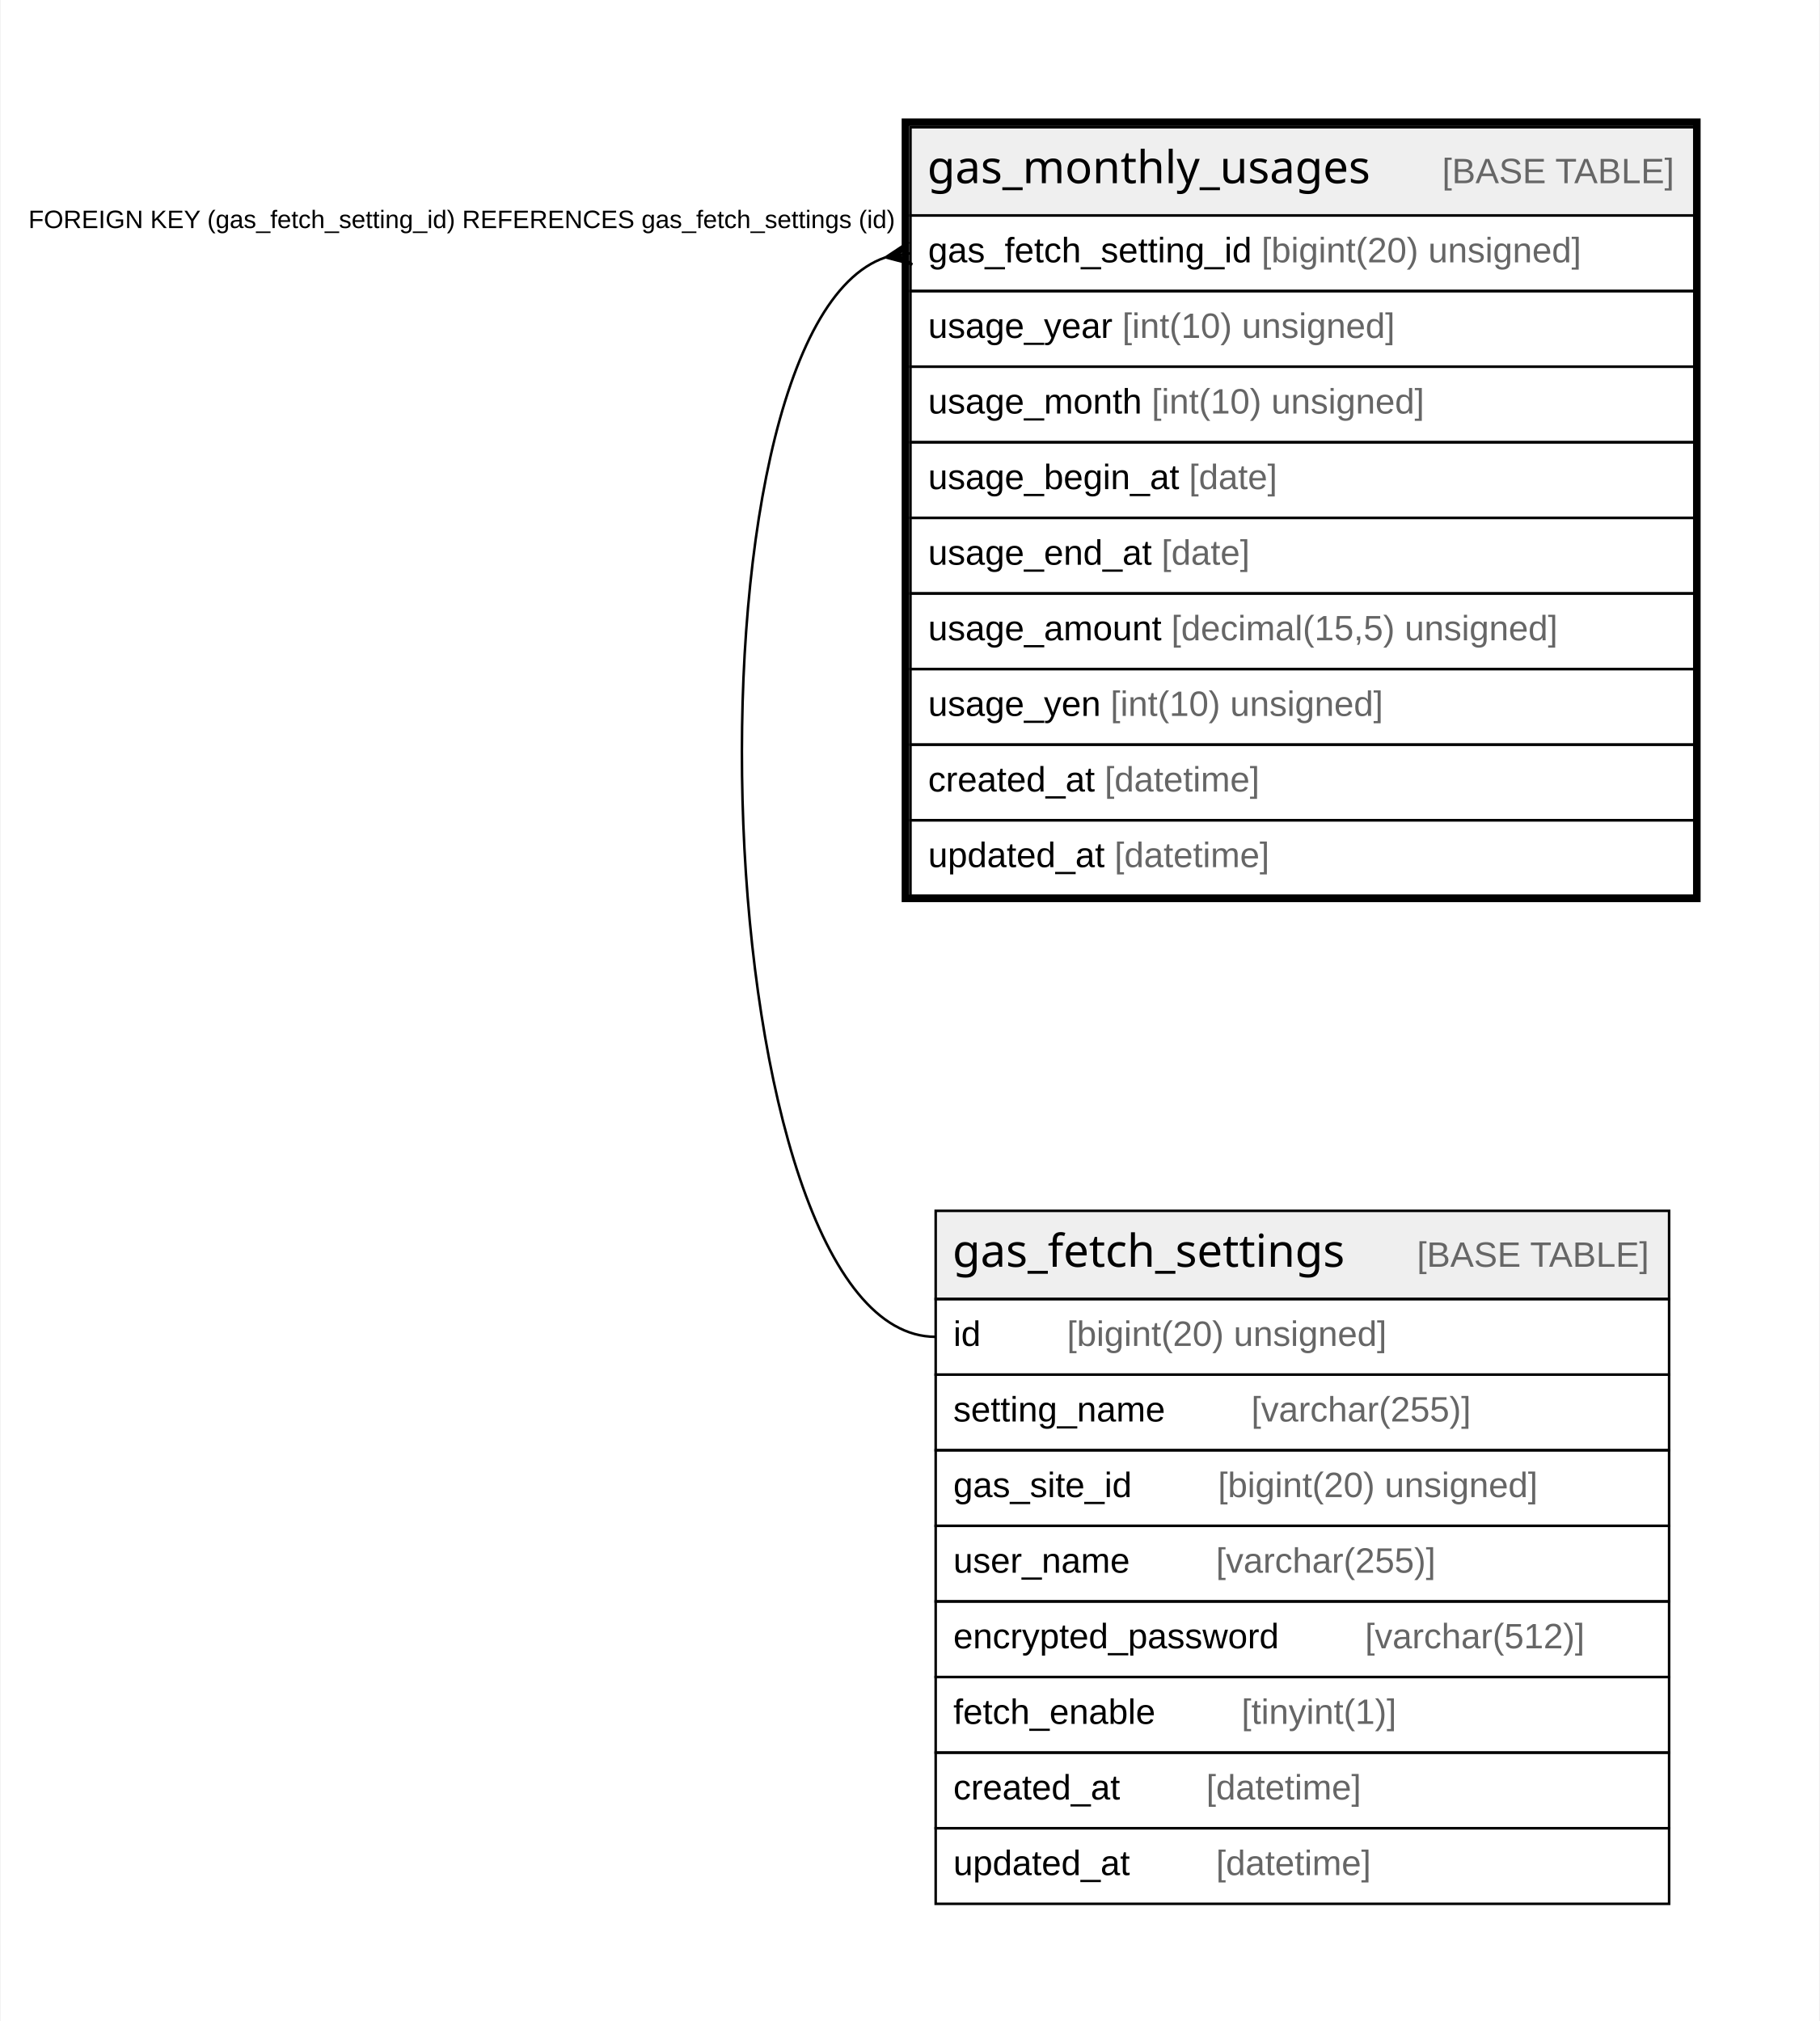
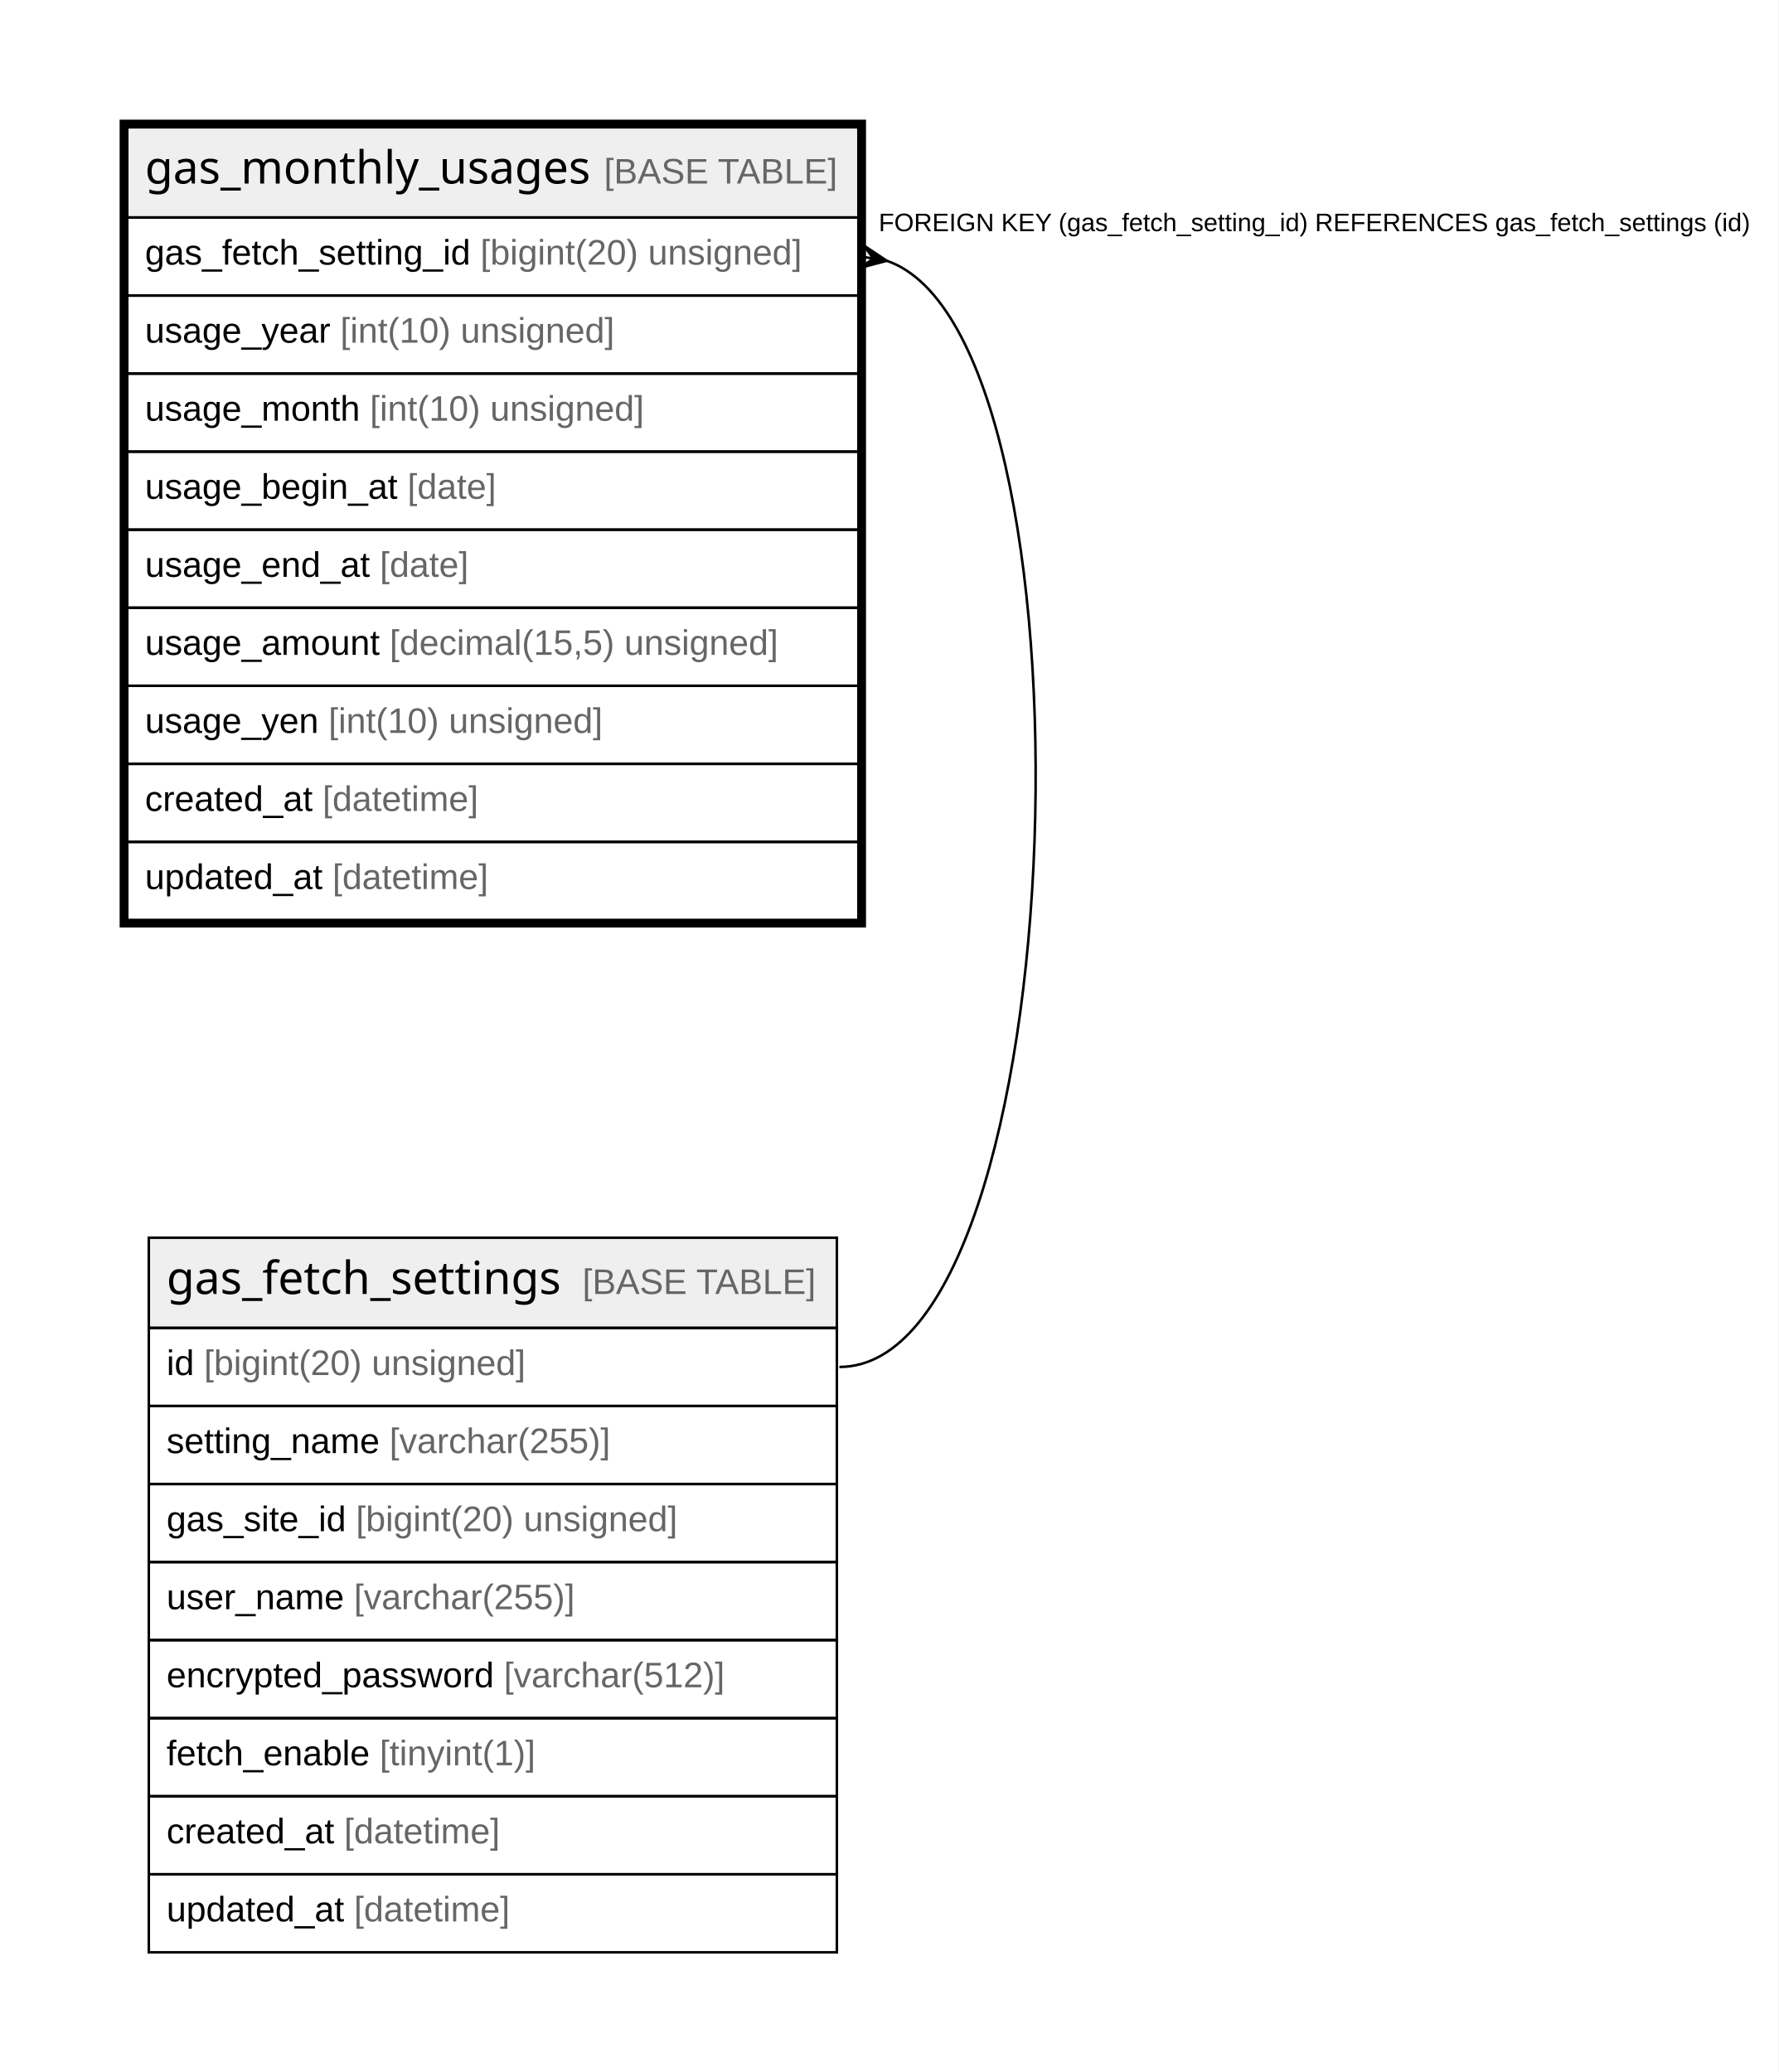
- <svg xmlns="http://www.w3.org/2000/svg" width="722pt" height="802pt" viewBox="0.00 0.00 721.50 802.00">
-   <g id="graph0" class="graph" transform="scale(1 1) rotate(0) translate(4 798)">
-     <polygon fill="#ffffff" stroke="transparent" points="-4,4 -4,-798 717.5,-798 717.5,4 -4,4" />
+ <svg xmlns="http://www.w3.org/2000/svg" width="702pt" height="818pt" viewBox="0.00 0.00 701.70 817.60">
+   <g id="graph0" class="graph" transform="scale(1 1) rotate(0) translate(4 813.6)">
+     <polygon fill="white" stroke="none" points="-4,4 -4,-813.6 697.7,-813.6 697.7,4 -4,4" />
    <g id="node1" class="node">
-       <polygon fill="#efefef" stroke="transparent" points="357,-712.5 357,-747.5 668,-747.5 668,-712.5 357,-712.5" />
-       <polygon fill="none" stroke="#000000" points="357,-712.5 357,-747.5 668,-747.5 668,-712.5 357,-712.5" />
-       <text text-anchor="start" x="363.688" y="-725.3" font-family="Arial Bold" font-size="18.00" fill="#000000">gas_monthly_usages</text>
-       <text text-anchor="start" x="533.744" y="-725.3" font-family="Arial" font-size="14.00" fill="#000000">    </text>
-       <text text-anchor="start" x="567.949" y="-725.3" font-family="Arial" font-size="14.00" fill="#666666">[BASE TABLE]</text>
-       <polygon fill="none" stroke="#000000" points="357,-682.5 357,-712.5 668,-712.5 668,-682.5 357,-682.5" />
-       <text text-anchor="start" x="364" y="-693.9" font-family="Arial" font-size="14.00" fill="#000000">gas_fetch_setting_id </text>
-       <text text-anchor="start" x="496.275" y="-693.9" font-family="Arial" font-size="14.00" fill="#666666">[bigint(20) unsigned]</text>
-       <polygon fill="none" stroke="#000000" points="357,-652.5 357,-682.5 668,-682.5 668,-652.5 357,-652.5" />
-       <text text-anchor="start" x="364" y="-663.9" font-family="Arial" font-size="14.00" fill="#000000">usage_year </text>
-       <text text-anchor="start" x="441.029" y="-663.9" font-family="Arial" font-size="14.00" fill="#666666">[int(10) unsigned]</text>
-       <polygon fill="none" stroke="#000000" points="357,-622.5 357,-652.5 668,-652.5 668,-622.5 357,-622.5" />
-       <text text-anchor="start" x="364" y="-633.9" font-family="Arial" font-size="14.00" fill="#000000">usage_month </text>
-       <text text-anchor="start" x="452.703" y="-633.9" font-family="Arial" font-size="14.00" fill="#666666">[int(10) unsigned]</text>
-       <polygon fill="none" stroke="#000000" points="357,-592.5 357,-622.5 668,-622.5 668,-592.5 357,-592.5" />
-       <text text-anchor="start" x="364" y="-603.9" font-family="Arial" font-size="14.00" fill="#000000">usage_begin_at </text>
-       <text text-anchor="start" x="467.496" y="-603.9" font-family="Arial" font-size="14.00" fill="#666666">[date]</text>
-       <polygon fill="none" stroke="#000000" points="357,-562.5 357,-592.5 668,-592.5 668,-562.5 357,-562.5" />
-       <text text-anchor="start" x="364" y="-573.9" font-family="Arial" font-size="14.00" fill="#000000">usage_end_at </text>
-       <text text-anchor="start" x="456.607" y="-573.9" font-family="Arial" font-size="14.00" fill="#666666">[date]</text>
-       <polygon fill="none" stroke="#000000" points="357,-532.5 357,-562.5 668,-562.5 668,-532.5 357,-532.5" />
-       <text text-anchor="start" x="364" y="-543.9" font-family="Arial" font-size="14.00" fill="#000000">usage_amount </text>
-       <text text-anchor="start" x="460.485" y="-543.9" font-family="Arial" font-size="14.00" fill="#666666">[decimal(15,5) unsigned]</text>
-       <polygon fill="none" stroke="#000000" points="357,-502.5 357,-532.5 668,-532.5 668,-502.5 357,-502.5" />
-       <text text-anchor="start" x="364" y="-513.9" font-family="Arial" font-size="14.00" fill="#000000">usage_yen </text>
-       <text text-anchor="start" x="436.369" y="-513.9" font-family="Arial" font-size="14.00" fill="#666666">[int(10) unsigned]</text>
-       <polygon fill="none" stroke="#000000" points="357,-472.5 357,-502.5 668,-502.5 668,-472.5 357,-472.5" />
-       <text text-anchor="start" x="364" y="-483.9" font-family="Arial" font-size="14.00" fill="#000000">created_at </text>
-       <text text-anchor="start" x="434.028" y="-483.9" font-family="Arial" font-size="14.00" fill="#666666">[datetime]</text>
-       <polygon fill="none" stroke="#000000" points="357,-442.5 357,-472.5 668,-472.5 668,-442.5 357,-442.5" />
-       <text text-anchor="start" x="364" y="-453.9" font-family="Arial" font-size="14.00" fill="#000000">updated_at </text>
-       <text text-anchor="start" x="437.933" y="-453.9" font-family="Arial" font-size="14.00" fill="#666666">[datetime]</text>
-       <polygon fill="none" stroke="#000000" stroke-width="3" points="355,-441.5 355,-749.5 669,-749.5 669,-441.5 355,-441.5" />
+       <polygon fill="#efefef" stroke="none" points="46.2,-727.8 46.2,-763.4 334.67,-763.4 334.67,-727.8 46.2,-727.8" />
+       <polygon fill="none" stroke="black" points="46.2,-727.8 46.2,-763.4 334.67,-763.4 334.67,-727.8 46.2,-727.8" />
+       <text text-anchor="start" x="53.2" y="-741.2" font-family="Arial Bold" font-size="18.00">gas_monthly_usages</text>
+       <text text-anchor="start" x="203.19" y="-741.2" font-family="Arial" font-size="14.00">    </text>
+       <text text-anchor="start" x="234.3" y="-741.2" font-family="Arial" font-size="14.00" fill="#666666">[BASE TABLE]</text>
+       <polygon fill="none" stroke="black" points="46.2,-697 46.2,-727.8 334.67,-727.8 334.67,-697 46.2,-697" />
+       <text text-anchor="start" x="53.2" y="-709.2" font-family="Arial" font-size="14.00">gas_fetch_setting_id </text>
+       <text text-anchor="start" x="185.52" y="-709.2" font-family="Arial" font-size="14.00" fill="#666666">[bigint(20) unsigned]</text>
+       <polygon fill="none" stroke="black" points="46.2,-666.2 46.2,-697 334.67,-697 334.67,-666.2 46.2,-666.2" />
+       <text text-anchor="start" x="53.2" y="-678.4" font-family="Arial" font-size="14.00">usage_year </text>
+       <text text-anchor="start" x="130.25" y="-678.4" font-family="Arial" font-size="14.00" fill="#666666">[int(10) unsigned]</text>
+       <polygon fill="none" stroke="black" points="46.2,-635.4 46.2,-666.2 334.67,-666.2 334.67,-635.4 46.2,-635.4" />
+       <text text-anchor="start" x="53.2" y="-647.6" font-family="Arial" font-size="14.00">usage_month </text>
+       <text text-anchor="start" x="141.93" y="-647.6" font-family="Arial" font-size="14.00" fill="#666666">[int(10) unsigned]</text>
+       <polygon fill="none" stroke="black" points="46.2,-604.6 46.2,-635.4 334.67,-635.4 334.67,-604.6 46.2,-604.6" />
+       <text text-anchor="start" x="53.2" y="-616.8" font-family="Arial" font-size="14.00">usage_begin_at </text>
+       <text text-anchor="start" x="156.74" y="-616.8" font-family="Arial" font-size="14.00" fill="#666666">[date]</text>
+       <polygon fill="none" stroke="black" points="46.2,-573.8 46.2,-604.6 334.67,-604.6 334.67,-573.8 46.2,-573.8" />
+       <text text-anchor="start" x="53.2" y="-586" font-family="Arial" font-size="14.00">usage_end_at </text>
+       <text text-anchor="start" x="145.84" y="-586" font-family="Arial" font-size="14.00" fill="#666666">[date]</text>
+       <polygon fill="none" stroke="black" points="46.2,-543 46.2,-573.8 334.67,-573.8 334.67,-543 46.2,-543" />
+       <text text-anchor="start" x="53.2" y="-555.2" font-family="Arial" font-size="14.00">usage_amount </text>
+       <text text-anchor="start" x="149.72" y="-555.2" font-family="Arial" font-size="14.00" fill="#666666">[decimal(15,5) unsigned]</text>
+       <polygon fill="none" stroke="black" points="46.2,-512.2 46.2,-543 334.67,-543 334.67,-512.2 46.2,-512.2" />
+       <text text-anchor="start" x="53.2" y="-524.4" font-family="Arial" font-size="14.00">usage_yen </text>
+       <text text-anchor="start" x="125.59" y="-524.4" font-family="Arial" font-size="14.00" fill="#666666">[int(10) unsigned]</text>
+       <polygon fill="none" stroke="black" points="46.2,-481.4 46.2,-512.2 334.67,-512.2 334.67,-481.4 46.2,-481.4" />
+       <text text-anchor="start" x="53.2" y="-493.6" font-family="Arial" font-size="14.00">created_at </text>
+       <text text-anchor="start" x="123.25" y="-493.6" font-family="Arial" font-size="14.00" fill="#666666">[datetime]</text>
+       <polygon fill="none" stroke="black" points="46.2,-450.6 46.2,-481.4 334.67,-481.4 334.67,-450.6 46.2,-450.6" />
+       <text text-anchor="start" x="53.2" y="-462.8" font-family="Arial" font-size="14.00">updated_at </text>
+       <text text-anchor="start" x="127.16" y="-462.8" font-family="Arial" font-size="14.00" fill="#666666">[datetime]</text>
+       <polygon fill="none" stroke="black" stroke-width="3" points="44.7,-449.1 44.7,-764.9 336.17,-764.9 336.17,-449.1 44.7,-449.1" />
    </g>
    <g id="node2" class="node">
-       <polygon fill="#efefef" stroke="transparent" points="367,-282.5 367,-317.5 658,-317.5 658,-282.5 367,-282.5" />
-       <polygon fill="none" stroke="#000000" points="367,-282.5 367,-317.5 658,-317.5 658,-282.5 367,-282.5" />
-       <text text-anchor="start" x="373.687" y="-295.3" font-family="Arial Bold" font-size="18.00" fill="#000000">gas_fetch_settings</text>
-       <text text-anchor="start" x="523.745" y="-295.3" font-family="Arial" font-size="14.00" fill="#000000">    </text>
-       <text text-anchor="start" x="557.95" y="-295.3" font-family="Arial" font-size="14.00" fill="#666666">[BASE TABLE]</text>
-       <polygon fill="none" stroke="#000000" points="367,-252.5 367,-282.5 658,-282.5 658,-252.5 367,-252.5" />
-       <text text-anchor="start" x="374" y="-263.9" font-family="Arial" font-size="14.00" fill="#000000">id    </text>
-       <text text-anchor="start" x="419.094" y="-263.9" font-family="Arial" font-size="14.00" fill="#666666">[bigint(20) unsigned]</text>
-       <polygon fill="none" stroke="#000000" points="367,-222.5 367,-252.5 658,-252.5 658,-222.5 367,-222.5" />
-       <text text-anchor="start" x="374" y="-233.9" font-family="Arial" font-size="14.00" fill="#000000">setting_name    </text>
-       <text text-anchor="start" x="492.231" y="-233.9" font-family="Arial" font-size="14.00" fill="#666666">[varchar(255)]</text>
-       <polygon fill="none" stroke="#000000" points="367,-192.5 367,-222.5 658,-222.5 658,-192.5 367,-192.5" />
-       <text text-anchor="start" x="374" y="-203.9" font-family="Arial" font-size="14.00" fill="#000000">gas_site_id    </text>
-       <text text-anchor="start" x="479.004" y="-203.9" font-family="Arial" font-size="14.00" fill="#666666">[bigint(20) unsigned]</text>
-       <polygon fill="none" stroke="#000000" points="367,-162.5 367,-192.5 658,-192.5 658,-162.5 367,-162.5" />
-       <text text-anchor="start" x="374" y="-173.9" font-family="Arial" font-size="14.00" fill="#000000">user_name    </text>
-       <text text-anchor="start" x="478.222" y="-173.9" font-family="Arial" font-size="14.00" fill="#666666">[varchar(255)]</text>
-       <polygon fill="none" stroke="#000000" points="367,-132.5 367,-162.5 658,-162.5 658,-132.5 367,-132.5" />
-       <text text-anchor="start" x="374" y="-143.9" font-family="Arial" font-size="14.00" fill="#000000">encrypted_password    </text>
-       <text text-anchor="start" x="537.349" y="-143.9" font-family="Arial" font-size="14.00" fill="#666666">[varchar(512)]</text>
-       <polygon fill="none" stroke="#000000" points="367,-102.5 367,-132.5 658,-132.5 658,-102.5 367,-102.5" />
-       <text text-anchor="start" x="374" y="-113.9" font-family="Arial" font-size="14.00" fill="#000000">fetch_enable    </text>
-       <text text-anchor="start" x="488.353" y="-113.9" font-family="Arial" font-size="14.00" fill="#666666">[tinyint(1)]</text>
-       <polygon fill="none" stroke="#000000" points="367,-72.5 367,-102.5 658,-102.5 658,-72.5 367,-72.5" />
-       <text text-anchor="start" x="374" y="-83.9" font-family="Arial" font-size="14.00" fill="#000000">created_at    </text>
-       <text text-anchor="start" x="474.342" y="-83.9" font-family="Arial" font-size="14.00" fill="#666666">[datetime]</text>
-       <polygon fill="none" stroke="#000000" points="367,-42.5 367,-72.5 658,-72.5 658,-42.5 367,-42.5" />
-       <text text-anchor="start" x="374" y="-53.9" font-family="Arial" font-size="14.00" fill="#000000">updated_at    </text>
-       <text text-anchor="start" x="478.247" y="-53.9" font-family="Arial" font-size="14.00" fill="#666666">[datetime]</text>
+       <polygon fill="#efefef" stroke="none" points="54.71,-289.6 54.71,-325.2 326.17,-325.2 326.17,-289.6 54.71,-289.6" />
+       <polygon fill="none" stroke="black" points="54.71,-289.6 54.71,-325.2 326.17,-325.2 326.17,-289.6 54.71,-289.6" />
+       <text text-anchor="start" x="61.71" y="-303" font-family="Arial Bold" font-size="18.00">gas_fetch_settings</text>
+       <text text-anchor="start" x="194.68" y="-303" font-family="Arial" font-size="14.00">    </text>
+       <text text-anchor="start" x="225.79" y="-303" font-family="Arial" font-size="14.00" fill="#666666">[BASE TABLE]</text>
+       <polygon fill="none" stroke="black" points="54.71,-258.8 54.71,-289.6 326.17,-289.6 326.17,-258.8 54.71,-258.8" />
+       <text text-anchor="start" x="61.71" y="-271" font-family="Arial" font-size="14.00">id </text>
+       <text text-anchor="start" x="76.49" y="-271" font-family="Arial" font-size="14.00" fill="#666666">[bigint(20) unsigned]</text>
+       <polygon fill="none" stroke="black" points="54.71,-228 54.71,-258.8 326.17,-258.8 326.17,-228 54.71,-228" />
+       <text text-anchor="start" x="61.71" y="-240.2" font-family="Arial" font-size="14.00">setting_name </text>
+       <text text-anchor="start" x="149.65" y="-240.2" font-family="Arial" font-size="14.00" fill="#666666">[varchar(255)]</text>
+       <polygon fill="none" stroke="black" points="54.71,-197.2 54.71,-228 326.17,-228 326.17,-197.2 54.71,-197.2" />
+       <text text-anchor="start" x="61.71" y="-209.4" font-family="Arial" font-size="14.00">gas_site_id </text>
+       <text text-anchor="start" x="136.42" y="-209.4" font-family="Arial" font-size="14.00" fill="#666666">[bigint(20) unsigned]</text>
+       <polygon fill="none" stroke="black" points="54.71,-166.4 54.71,-197.2 326.17,-197.2 326.17,-166.4 54.71,-166.4" />
+       <text text-anchor="start" x="61.71" y="-178.6" font-family="Arial" font-size="14.00">user_name </text>
+       <text text-anchor="start" x="135.64" y="-178.6" font-family="Arial" font-size="14.00" fill="#666666">[varchar(255)]</text>
+       <polygon fill="none" stroke="black" points="54.71,-135.6 54.71,-166.4 326.17,-166.4 326.17,-135.6 54.71,-135.6" />
+       <text text-anchor="start" x="61.71" y="-147.8" font-family="Arial" font-size="14.00">encrypted_password </text>
+       <text text-anchor="start" x="194.78" y="-147.8" font-family="Arial" font-size="14.00" fill="#666666">[varchar(512)]</text>
+       <polygon fill="none" stroke="black" points="54.71,-104.8 54.71,-135.6 326.17,-135.6 326.17,-104.8 54.71,-104.8" />
+       <text text-anchor="start" x="61.71" y="-117" font-family="Arial" font-size="14.00">fetch_enable </text>
+       <text text-anchor="start" x="145.78" y="-117" font-family="Arial" font-size="14.00" fill="#666666">[tinyint(1)]</text>
+       <polygon fill="none" stroke="black" points="54.71,-74 54.71,-104.8 326.17,-104.8 326.17,-74 54.71,-74" />
+       <text text-anchor="start" x="61.71" y="-86.2" font-family="Arial" font-size="14.00">created_at </text>
+       <text text-anchor="start" x="131.76" y="-86.2" font-family="Arial" font-size="14.00" fill="#666666">[datetime]</text>
+       <polygon fill="none" stroke="black" points="54.71,-43.2 54.71,-74 326.17,-74 326.17,-43.2 54.71,-43.2" />
+       <text text-anchor="start" x="61.71" y="-55.4" font-family="Arial" font-size="14.00">updated_at </text>
+       <text text-anchor="start" x="135.67" y="-55.4" font-family="Arial" font-size="14.00" fill="#666666">[datetime]</text>
    </g>
    <g id="edge1" class="edge">
-       <path fill="none" stroke="#000000" d="M347.052,-695.856C262.253,-666.987 274.872,-267.5 367,-267.5" />
-       <polygon fill="#000000" stroke="#000000" points="347.134,-695.87 356.266,-701.94 352.067,-696.685 357,-697.5 357,-697.5 357,-697.5 352.067,-696.685 357.734,-693.06 347.134,-695.87 347.134,-695.87" />
-       <text text-anchor="start" x="7.026" y="-707.5" font-family="Arial" font-size="10.00" fill="#000000">FOREIGN KEY (gas_fetch_setting_id) REFERENCES gas_fetch_settings (id)</text>
+       <path fill="none" stroke="black" d="M345.82,-710.73C432.34,-681.31 421.04,-274.2 327.17,-274.2" />
+       <polygon fill="black" stroke="black" points="345.87,-710.72 335.27,-707.91 340.61,-711.59 336.33,-712.29 336.33,-712.29 336.33,-712.29 340.61,-711.59 336.74,-716.79 345.87,-710.72" />
+       <text text-anchor="start" x="342.67" y="-722.4" font-family="Arial" font-size="10.00">FOREIGN KEY (gas_fetch_setting_id) REFERENCES gas_fetch_settings (id)</text>
    </g>
  </g>
</svg>
